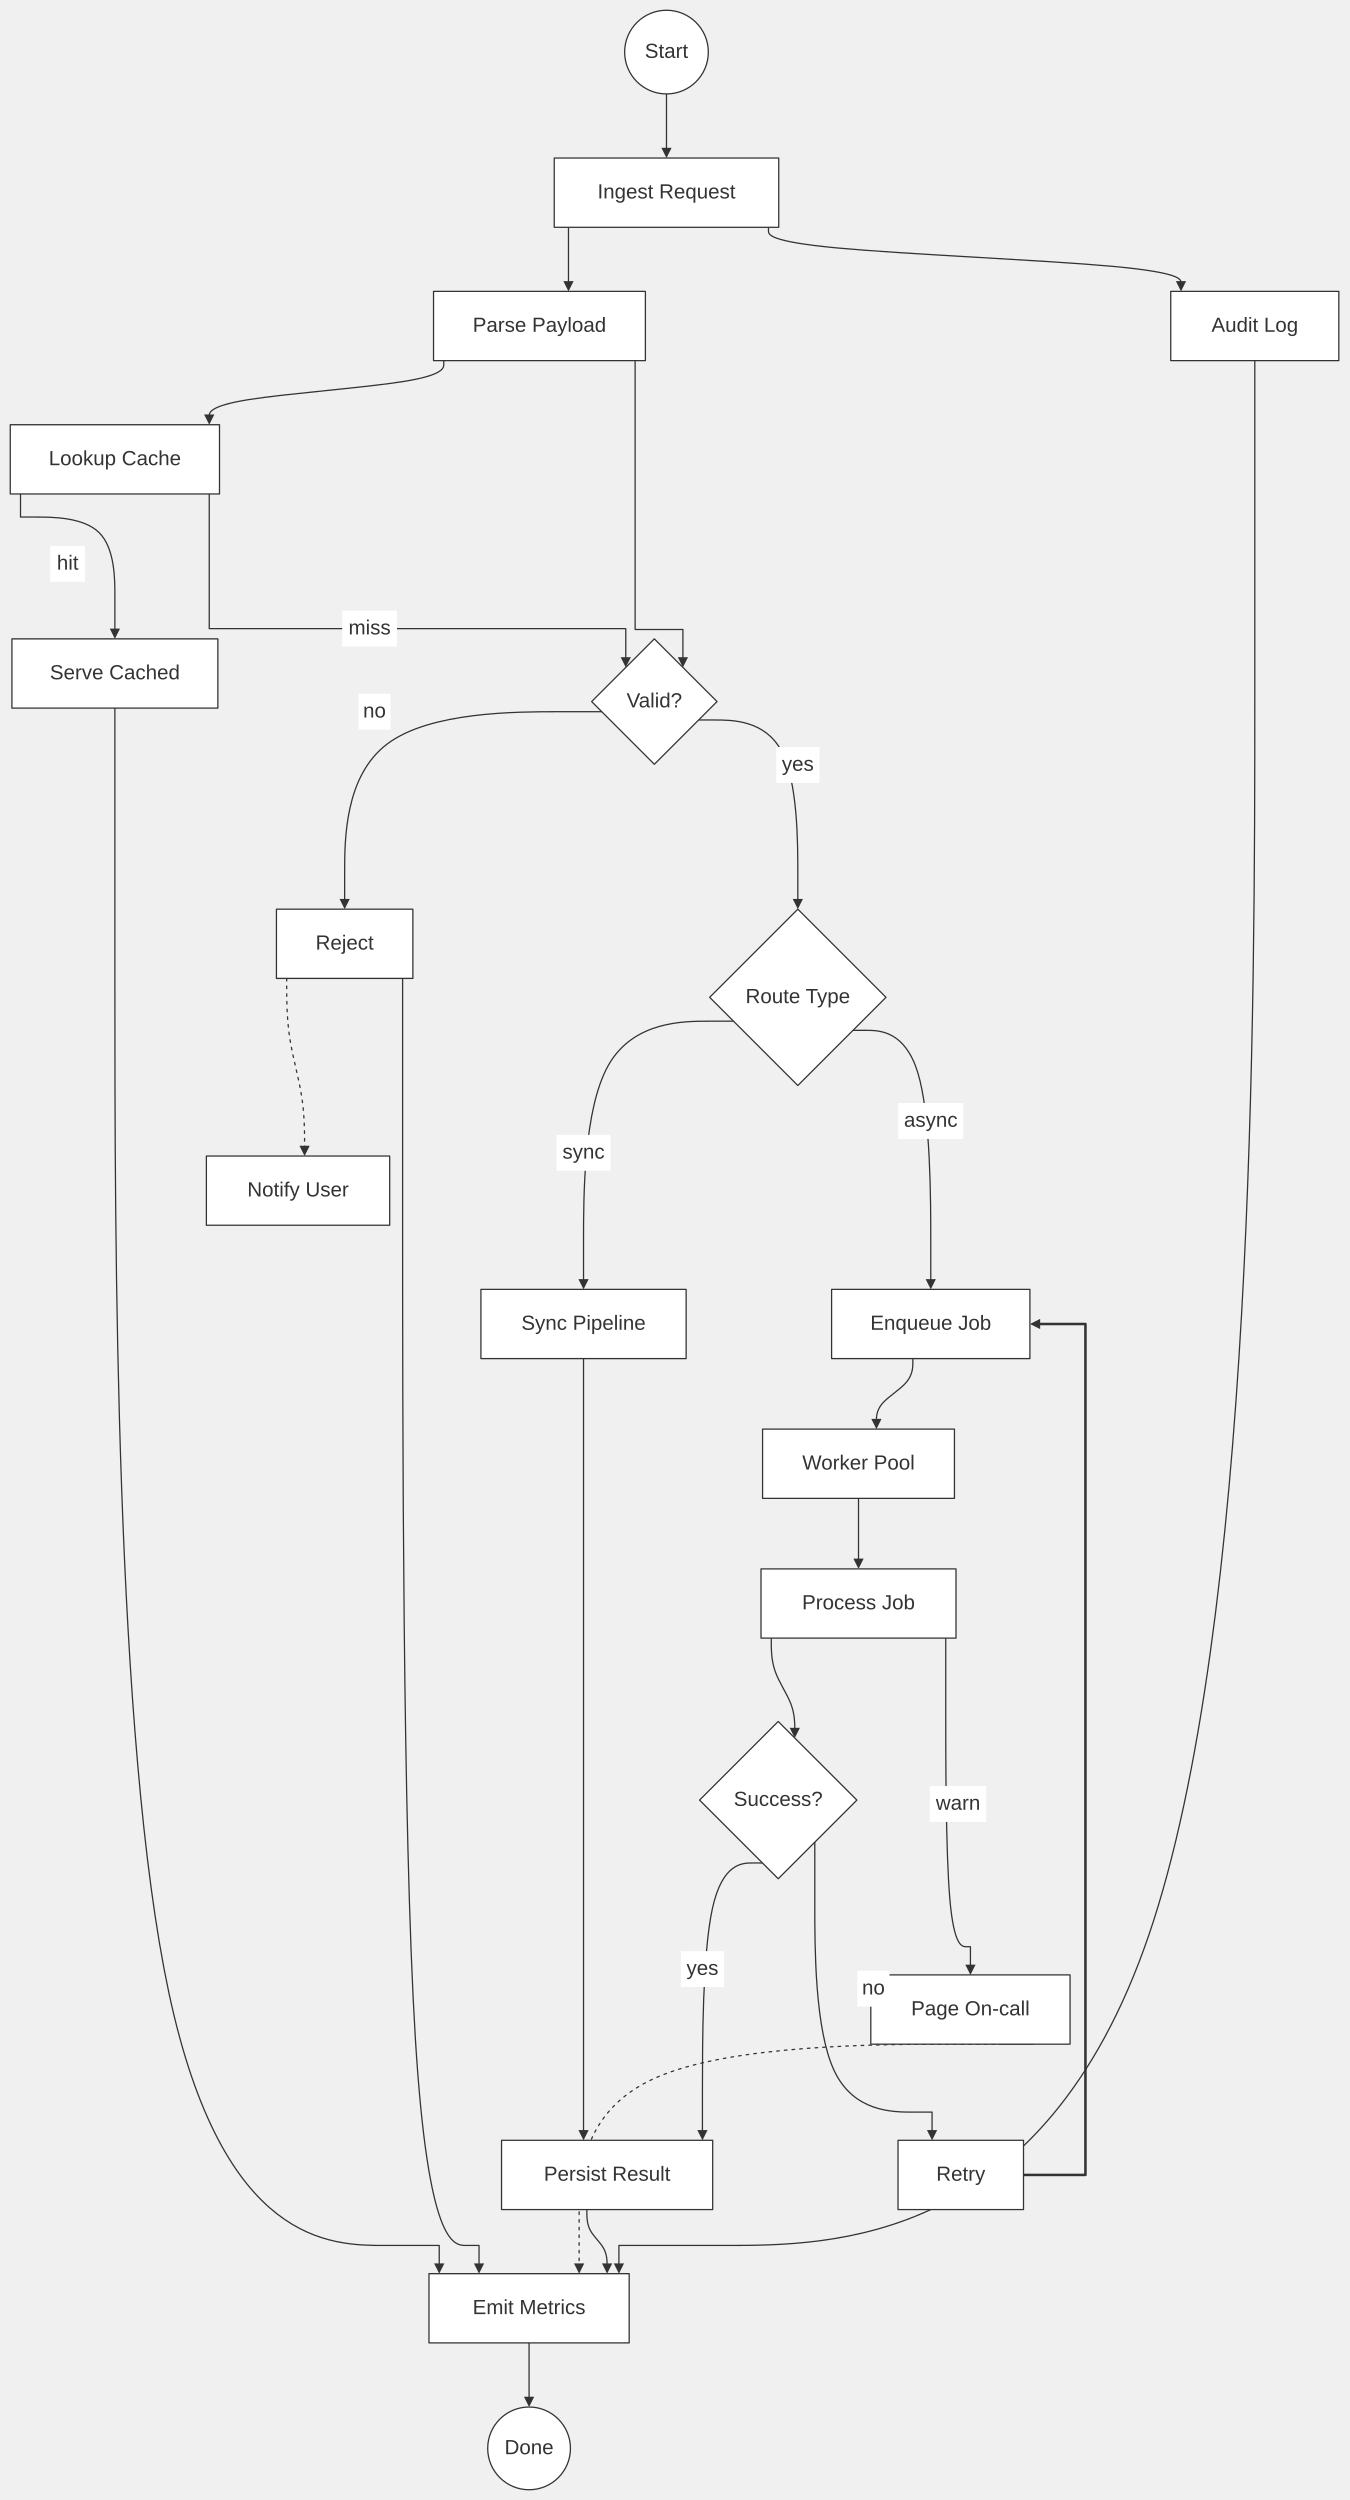
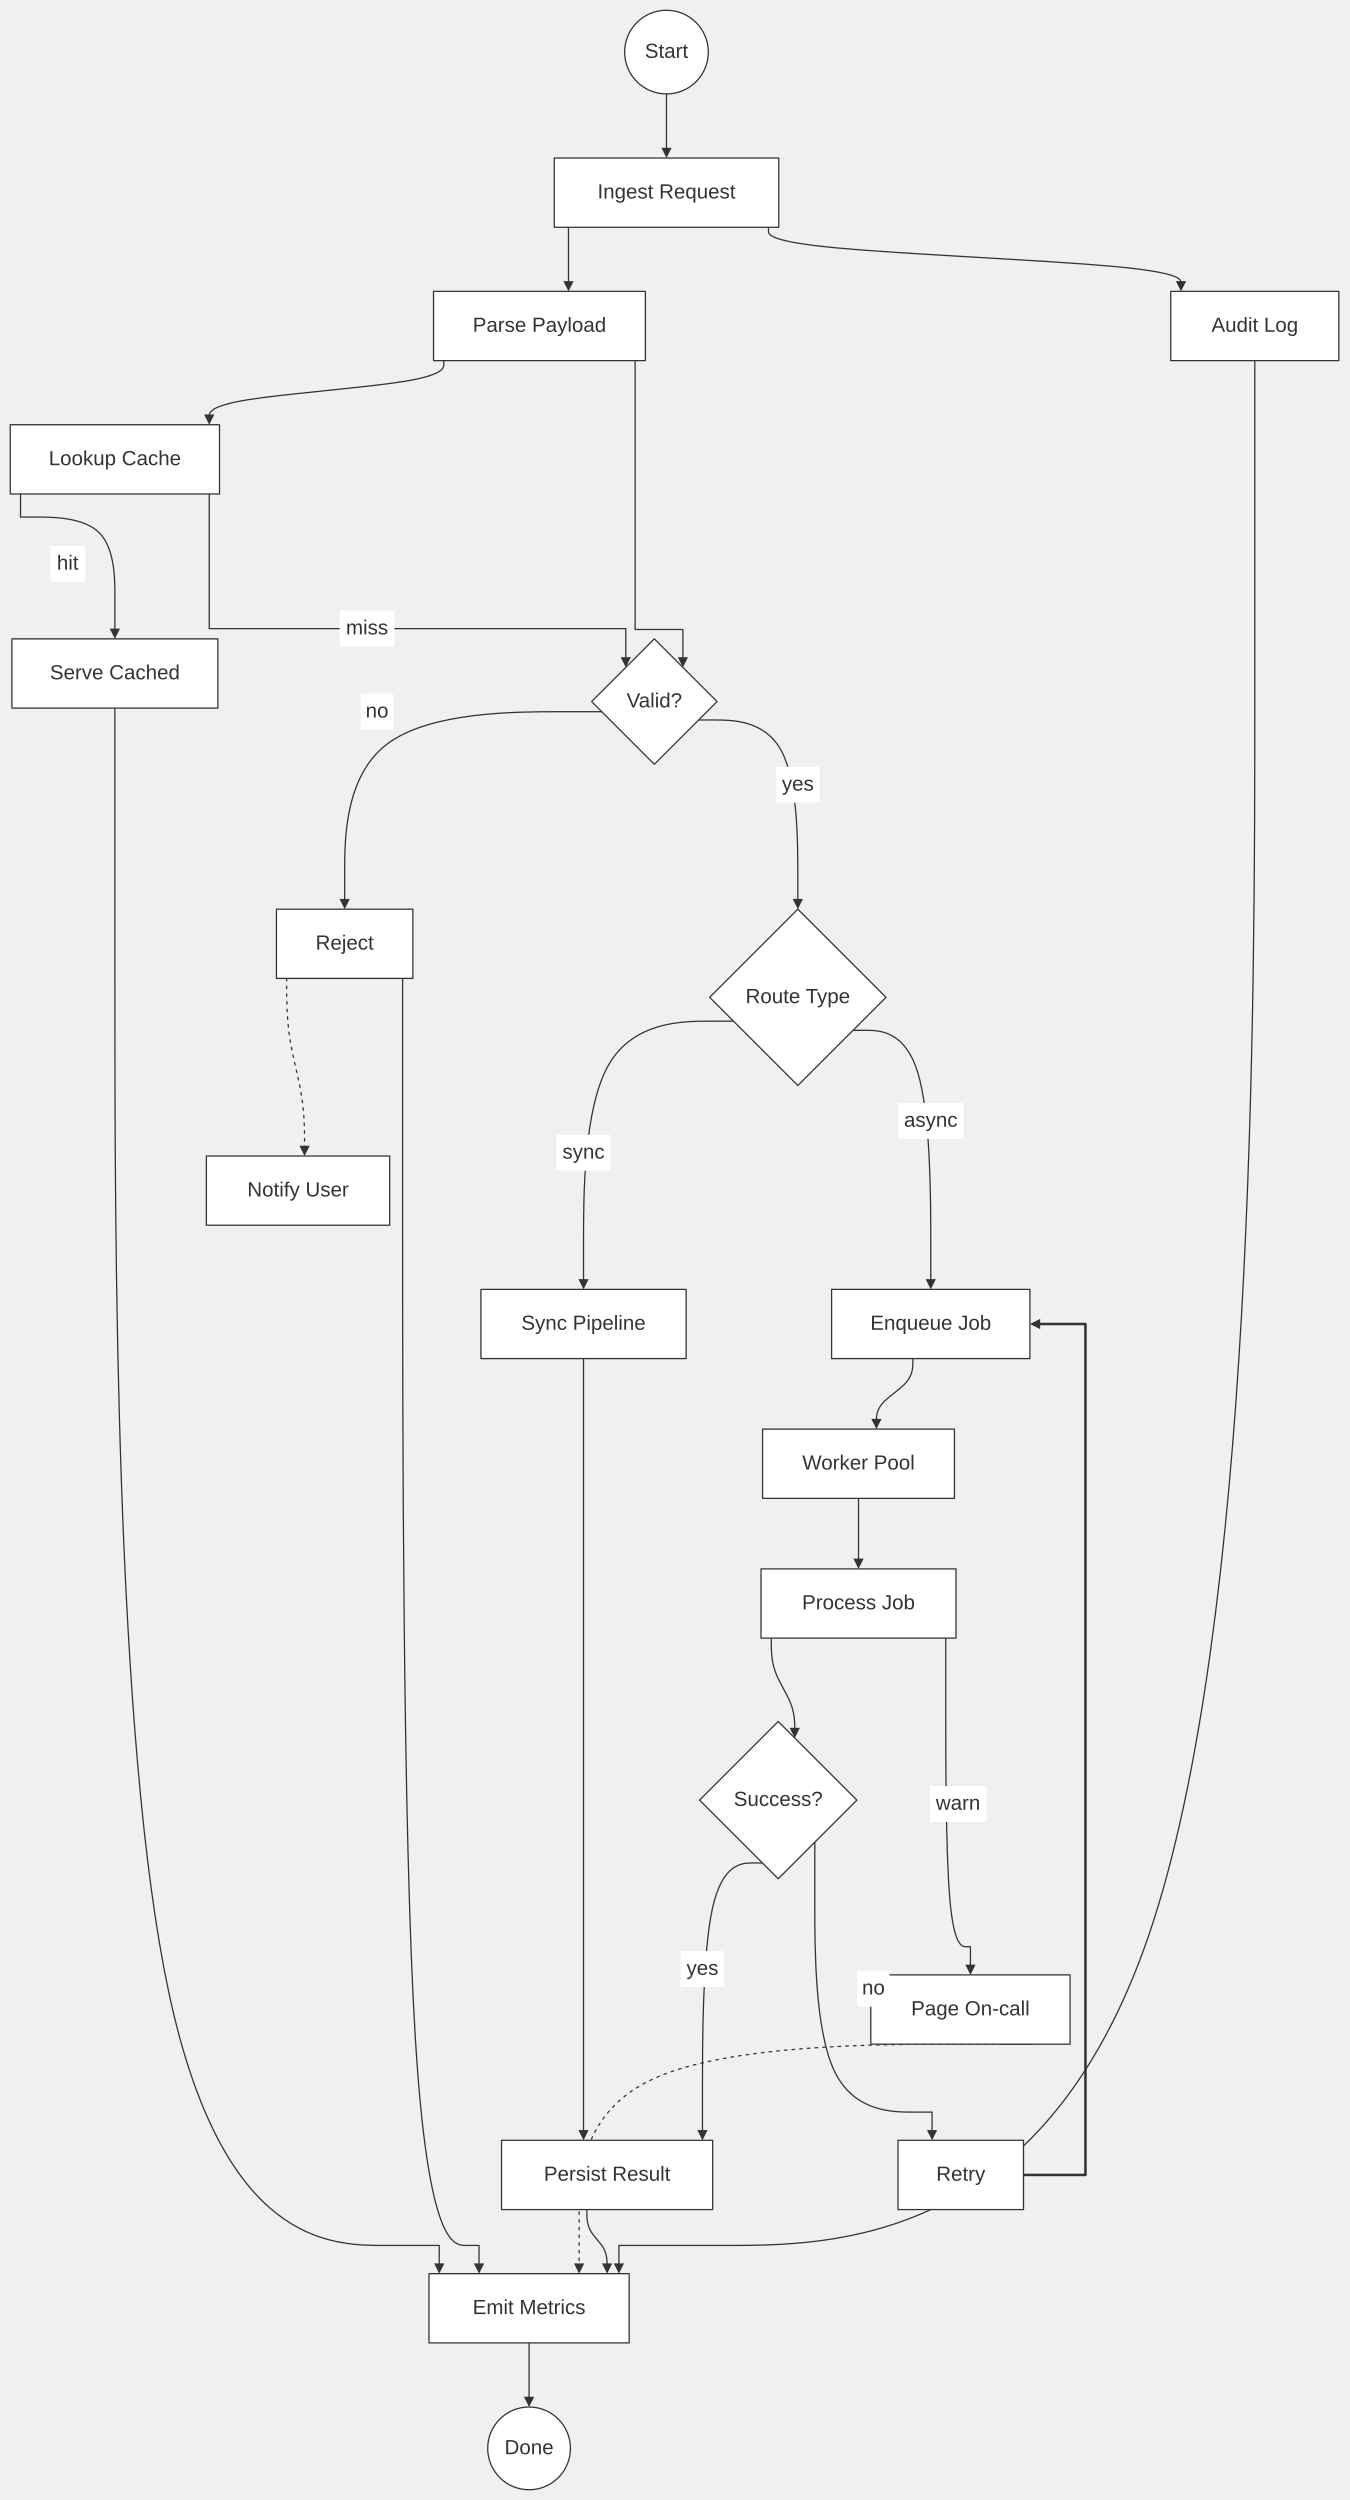
<svg xmlns="http://www.w3.org/2000/svg" width="100%" viewBox="0 0 1052.17 1949.78" style="max-width: 1052.17px; background-color: transparent;" font-family="&quot;trebuchet ms&quot;, verdana, arial, sans-serif" font-size="16.00">
  <defs>
    <marker id="arrowhead" viewBox="0 0 10.00 10.00" refX="5.00" refY="5.00" markerWidth="8.00" markerHeight="8.00" orient="auto-start-reverse" markerUnits="userSpaceOnUse">
      <path d="M 0 0 L 10.00 5.00 L 0 10.00 z" fill="#333" />
    </marker>
  </defs>
  <g transform="translate(0.00,0.00)">
    <g class="edgePaths">
      <path d="M519.80,73.26 L519.80,76.04 C519.80,78.82 519.80,84.38 519.80,89.38 C519.80,94.38 519.80,98.82 519.80,103.71 C519.80,108.60 519.80,113.93 519.80,116.60 L519.80,119.26" stroke="#333" stroke-width="1.00" fill="none" stroke-linecap="round" stroke-linejoin="round" marker-end="url(#arrowhead)" />
      <path d="M443.36,177.26 L443.36,180.04 C443.36,182.82 443.36,188.38 443.36,193.38 C443.36,198.38 443.36,202.82 443.36,207.71 C443.36,212.60 443.36,217.93 443.36,220.60 L443.36,223.26" stroke="#333" stroke-width="1.00" fill="none" stroke-linecap="round" stroke-linejoin="round" marker-end="url(#arrowhead)" />
      <path d="M495.34,281.26 L495.34,490.94 L498.45,490.94 C501.55,490.94 507.76,490.94 513.97,490.94 C520.18,490.94 526.39,490.94 529.49,490.94 L532.60,490.94 L532.60,516.54" stroke="#333" stroke-width="1.00" fill="none" stroke-linecap="round" stroke-linejoin="round" marker-end="url(#arrowhead)" />
      <path d="M469.33,555.07 L435.90,555.07 C402.48,555.07 335.64,555.07 302.22,580.07 C268.80,605.07 268.80,655.07 268.80,680.07 L268.80,705.07" stroke="#333" stroke-width="1.00" fill="none" stroke-linecap="round" stroke-linejoin="round" marker-end="url(#arrowhead)" />
      <path d="M223.60,763.07 L223.60,770.76 C223.60,778.46 223.60,793.85 225.92,809.24 C228.24,824.63 232.89,840.02 235.21,854.75 C237.54,869.47 237.54,883.53 237.54,890.56 L237.54,897.59" stroke="#333" stroke-width="1.00" fill="none" stroke-linecap="round" stroke-linejoin="round" stroke-dasharray="2.00,4.00" marker-end="url(#arrowhead)" />
      <path d="M314.00,763.07 L314.00,781.07 L314.00,942.76 C314.00,1104.46 314.00,1427.86 323.93,1589.56 C333.86,1751.26 353.73,1751.26 363.66,1751.26 L373.60,1751.26 L373.60,1769.26" stroke="#333" stroke-width="1.00" fill="none" stroke-linecap="round" stroke-linejoin="round" marker-end="url(#arrowhead)" />
      <path d="M544.86,561.53 L557.75,561.53 C570.65,561.53 596.44,561.53 609.34,585.45 C622.23,609.38 622.23,657.22 622.23,681.14 L622.23,705.07" stroke="#333" stroke-width="1.00" fill="none" stroke-linecap="round" stroke-linejoin="round" marker-end="url(#arrowhead)" />
      <path d="M572.09,796.44 L552.59,796.44 C533.09,796.44 494.09,796.44 474.60,830.63 C455.10,864.82 455.10,933.20 455.10,967.39 L455.10,1001.59" stroke="#333" stroke-width="1.00" fill="none" stroke-linecap="round" stroke-linejoin="round" marker-end="url(#arrowhead)" />
      <path d="M665.25,803.57 L675.36,803.57 C685.47,803.57 705.69,803.57 715.80,836.57 C725.91,869.57 725.91,935.58 725.91,968.58 L725.91,1001.59" stroke="#333" stroke-width="1.00" fill="none" stroke-linecap="round" stroke-linejoin="round" marker-end="url(#arrowhead)" />
      <path d="M711.95,1059.59 L711.95,1062.64 C711.95,1065.70 711.95,1071.81 707.21,1077.64 C702.47,1083.47 692.99,1089.03 688.25,1094.47 C683.52,1099.92 683.52,1105.25 683.52,1107.92 L683.52,1110.59" stroke="#333" stroke-width="1.00" fill="none" stroke-linecap="round" stroke-linejoin="round" marker-end="url(#arrowhead)" />
      <path d="M669.56,1168.59 L669.56,1171.64 C669.56,1174.70 669.56,1180.81 669.56,1186.64 C669.56,1192.47 669.56,1198.03 669.56,1203.47 C669.56,1208.92 669.56,1214.25 669.56,1216.92 L669.56,1219.59" stroke="#333" stroke-width="1.00" fill="none" stroke-linecap="round" stroke-linejoin="round" marker-end="url(#arrowhead)" />
      <path d="M601.53,1277.59 L601.53,1281.91 C601.53,1286.24 601.53,1294.90 604.58,1303.56 C607.64,1312.22 613.75,1320.88 616.81,1328.87 C619.86,1336.86 619.86,1344.18 619.86,1347.85 L619.86,1351.51" stroke="#333" stroke-width="1.00" fill="none" stroke-linecap="round" stroke-linejoin="round" marker-end="url(#arrowhead)" />
      <path d="M635.47,1436.73 L635.47,1454.73 L635.47,1486.82 C635.47,1518.91 635.47,1583.08 650.71,1615.17 C665.95,1647.26 696.44,1647.26 711.68,1647.26 L726.93,1647.26 L726.93,1665.26" stroke="#333" stroke-width="1.00" fill="none" stroke-linecap="round" stroke-linejoin="round" marker-end="url(#arrowhead)" />
      <path d="M798.24,1696.26 L846.55,1696.26 L846.55,1640.95 C846.55,1585.65 846.55,1475.03 846.55,1364.42 C846.55,1253.81 846.55,1143.20 846.55,1087.89 L846.55,1032.59 L807.24,1032.59" stroke="#333" stroke-width="2.00" fill="none" stroke-linecap="round" stroke-linejoin="round" marker-end="url(#arrowhead)" />
      <path d="M594.64,1452.96 L586.84,1452.96 C579.04,1452.96 563.44,1452.96 555.64,1488.35 C547.84,1523.73 547.84,1594.49 547.84,1629.88 L547.84,1665.26" stroke="#333" stroke-width="1.00" fill="none" stroke-linecap="round" stroke-linejoin="round" marker-end="url(#arrowhead)" />
      <path d="M455.10,1059.59 L455.10,1262.81 L455.10,1279.74 C455.10,1296.68 455.10,1330.55 455.10,1364.42 C455.10,1398.29 455.10,1432.16 455.10,1449.10 L455.10,1466.03 L455.10,1665.26" stroke="#333" stroke-width="1.00" fill="none" stroke-linecap="round" stroke-linejoin="round" marker-end="url(#arrowhead)" />
      <path d="M457.70,1723.26 L457.70,1726.04 C457.70,1728.81 457.70,1734.37 460.33,1739.37 C462.97,1744.37 468.23,1748.81 470.87,1753.70 C473.50,1758.59 473.50,1763.92 473.50,1766.59 L473.50,1769.26" stroke="#333" stroke-width="1.00" fill="none" stroke-linecap="round" stroke-linejoin="round" marker-end="url(#arrowhead)" />
      <path d="M346.11,281.26 L346.11,284.04 C346.11,286.82 346.11,292.38 315.62,297.38 C285.14,302.38 224.16,306.82 193.68,311.71 C163.19,316.60 163.19,321.93 163.19,324.60 L163.19,327.26" stroke="#333" stroke-width="1.00" fill="none" stroke-linecap="round" stroke-linejoin="round" marker-end="url(#arrowhead)" />
      <path d="M16.00,385.26 L16.00,403.26 L28.27,403.26 C40.53,403.26 65.06,403.26 77.33,415.43 C89.60,427.60 89.60,451.93 89.60,464.10 L89.60,476.26 L89.60,494.26" stroke="#333" stroke-width="1.00" fill="none" stroke-linecap="round" stroke-linejoin="round" marker-end="url(#arrowhead)" />
      <path d="M89.60,552.26 L89.60,570.26 L89.60,767.10 C89.60,963.93 89.60,1357.59 131.76,1554.43 C173.92,1751.26 258.24,1751.26 300.40,1751.26 L342.56,1751.26 L342.56,1769.26" stroke="#333" stroke-width="1.00" fill="none" stroke-linecap="round" stroke-linejoin="round" marker-end="url(#arrowhead)" />
      <path d="M163.19,385.26 L163.19,490.26 L190.27,490.26 C217.34,490.26 271.48,490.26 325.62,490.26 C379.77,490.26 433.91,490.26 460.98,490.26 L488.05,490.26 L488.05,516.54" stroke="#333" stroke-width="1.00" fill="none" stroke-linecap="round" stroke-linejoin="round" marker-end="url(#arrowhead)" />
      <path d="M599.34,177.26 L599.34,180.04 C599.34,182.82 599.34,188.38 652.96,193.38 C706.59,198.38 813.84,202.82 867.46,207.71 C921.08,212.60 921.08,217.93 921.08,220.60 L921.08,223.26" stroke="#333" stroke-width="1.00" fill="none" stroke-linecap="round" stroke-linejoin="round" marker-end="url(#arrowhead)" />
      <path d="M978.63,281.26 L978.63,299.26 L978.63,541.26 C978.63,783.26 978.63,1267.26 895.97,1509.26 C813.32,1751.26 648.01,1751.26 565.36,1751.26 L482.70,1751.26 L482.70,1769.26" stroke="#333" stroke-width="1.00" fill="none" stroke-linecap="round" stroke-linejoin="round" marker-end="url(#arrowhead)" />
      <path d="M737.59,1277.59 L737.59,1295.59 L737.59,1332.70 C737.59,1369.81 737.59,1444.03 740.80,1481.15 C744.01,1518.26 750.43,1518.26 753.64,1518.26 L756.85,1518.26 L756.85,1536.26" stroke="#333" stroke-width="1.00" fill="none" stroke-linecap="round" stroke-linejoin="round" marker-end="url(#arrowhead)" />
      <path d="M782.87,1594.26 L806.24,1594.26 L747.14,1594.26 C688.05,1594.26 569.86,1594.26 510.76,1620.76 C451.67,1647.26 451.67,1700.26 451.67,1726.76 L451.67,1753.26 L451.67,1769.26" stroke="#333" stroke-width="1.00" fill="none" stroke-linecap="round" stroke-linejoin="round" stroke-dasharray="2.00,4.00" marker-end="url(#arrowhead)" />
      <path d="M412.63,1827.26 L412.63,1830.04 C412.63,1832.81 412.63,1838.37 412.63,1843.37 C412.63,1848.37 412.63,1852.81 412.63,1857.70 C412.63,1862.59 412.63,1867.92 412.63,1870.59 L412.63,1873.26" stroke="#333" stroke-width="1.00" fill="none" stroke-linecap="round" stroke-linejoin="round" marker-end="url(#arrowhead)" />
    </g>
    <g class="nodes">
      <ellipse cx="412.63" cy="1909.52" rx="32.26" ry="32.26" fill="white" stroke="#333" stroke-width="1.00" stroke-linejoin="round" />
      <text x="412.63" y="1909.52" text-anchor="middle" dominant-baseline="middle" fill="#333">Done</text>
      <rect x="679.15" y="1540.26" width="155.40" height="54.00" fill="white" stroke="#333" stroke-width="1.00" stroke-linejoin="round" />
      <text x="756.85" y="1567.26" text-anchor="middle" dominant-baseline="middle" fill="#333">Page On-call</text>
      <rect x="913.08" y="227.26" width="131.08" height="54.00" fill="white" stroke="#333" stroke-width="1.00" stroke-linejoin="round" />
      <text x="978.63" y="254.26" text-anchor="middle" dominant-baseline="middle" fill="#333">Audit Log</text>
      <rect x="8.00" y="331.26" width="163.19" height="54.00" fill="white" stroke="#333" stroke-width="1.00" stroke-linejoin="round" />
      <text x="89.60" y="358.26" text-anchor="middle" dominant-baseline="middle" fill="#333">Lookup Cache</text>
      <rect x="9.30" y="498.26" width="160.60" height="54.00" fill="white" stroke="#333" stroke-width="1.00" stroke-linejoin="round" />
      <text x="89.60" y="525.26" text-anchor="middle" dominant-baseline="middle" fill="#333">Serve Cached</text>
      <rect x="432.27" y="123.26" width="175.07" height="54.00" fill="white" stroke="#333" stroke-width="1.00" stroke-linejoin="round" />
      <text x="519.80" y="150.26" text-anchor="middle" dominant-baseline="middle" fill="#333">Ingest Request</text>
      <rect x="334.56" y="1773.26" width="156.14" height="54.00" fill="white" stroke="#333" stroke-width="1.00" stroke-linejoin="round" />
      <text x="412.63" y="1800.26" text-anchor="middle" dominant-baseline="middle" fill="#333">Emit Metrics</text>
      <rect x="160.96" y="901.59" width="142.96" height="54.00" fill="white" stroke="#333" stroke-width="1.00" stroke-linejoin="round" />
      <text x="232.44" y="928.59" text-anchor="middle" dominant-baseline="middle" fill="#333">Notify User</text>
      <rect x="338.11" y="227.26" width="165.24" height="54.00" fill="white" stroke="#333" stroke-width="1.00" stroke-linejoin="round" />
      <text x="420.72" y="254.26" text-anchor="middle" dominant-baseline="middle" fill="#333">Parse Payload</text>
      <rect x="391.16" y="1669.26" width="164.68" height="54.00" fill="white" stroke="#333" stroke-width="1.00" stroke-linejoin="round" />
      <text x="473.50" y="1696.26" text-anchor="middle" dominant-baseline="middle" fill="#333">Persist Result</text>
      <rect x="593.53" y="1223.59" width="152.06" height="54.00" fill="white" stroke="#333" stroke-width="1.00" stroke-linejoin="round" />
      <text x="669.56" y="1250.59" text-anchor="middle" dominant-baseline="middle" fill="#333">Process Job</text>
      <rect x="648.58" y="1005.59" width="154.66" height="54.00" fill="white" stroke="#333" stroke-width="1.00" stroke-linejoin="round" />
      <text x="725.91" y="1032.59" text-anchor="middle" dominant-baseline="middle" fill="#333">Enqueue Job</text>
      <rect x="215.60" y="709.07" width="106.40" height="54.00" fill="white" stroke="#333" stroke-width="1.00" stroke-linejoin="round" />
      <text x="268.80" y="736.07" text-anchor="middle" dominant-baseline="middle" fill="#333">Reject</text>
      <rect x="700.38" y="1669.26" width="97.86" height="54.00" fill="white" stroke="#333" stroke-width="1.00" stroke-linejoin="round" />
      <text x="749.31" y="1696.26" text-anchor="middle" dominant-baseline="middle" fill="#333">Retry</text>
      <polygon points="622.23,709.07 690.99,777.83 622.23,846.59 553.47,777.83" fill="white" stroke="#333" stroke-width="1.00" stroke-linejoin="round" />
      <text x="622.23" y="777.83" text-anchor="middle" dominant-baseline="middle" fill="#333">Route Type</text>
      <ellipse cx="519.80" cy="40.63" rx="32.63" ry="32.63" fill="white" stroke="#333" stroke-width="1.00" stroke-linejoin="round" />
      <text x="519.80" y="40.63" text-anchor="middle" dominant-baseline="middle" fill="#333">Start</text>
      <polygon points="606.94,1342.59 668.28,1403.92 606.94,1465.26 545.60,1403.92" fill="white" stroke="#333" stroke-width="1.00" stroke-linejoin="round" />
      <text x="606.94" y="1403.92" text-anchor="middle" dominant-baseline="middle" fill="#333">Success?</text>
      <rect x="375.08" y="1005.59" width="160.04" height="54.00" fill="white" stroke="#333" stroke-width="1.00" stroke-linejoin="round" />
      <text x="455.10" y="1032.59" text-anchor="middle" dominant-baseline="middle" fill="#333">Sync Pipeline</text>
      <polygon points="510.32,498.26 559.22,547.16 510.32,596.07 461.42,547.16" fill="white" stroke="#333" stroke-width="1.00" stroke-linejoin="round" />
      <text x="510.32" y="547.16" text-anchor="middle" dominant-baseline="middle" fill="#333">Valid?</text>
      <rect x="594.74" y="1114.59" width="149.64" height="54.00" fill="white" stroke="#333" stroke-width="1.00" stroke-linejoin="round" />
      <text x="669.56" y="1141.59" text-anchor="middle" dominant-baseline="middle" fill="#333">Worker Pool</text>
    </g>
    <g class="edgeLabels">
-       <rect x="279.52" y="541.07" width="25.08" height="28.00" fill="white" />
-       <text x="292.06" y="555.07" text-anchor="middle" dominant-baseline="middle" fill="#333">no</text>
-       <rect x="605.43" y="582.61" width="33.61" height="28.00" fill="white" />
-       <text x="622.23" y="596.61" text-anchor="middle" dominant-baseline="middle" fill="#333">yes</text>
+       <rect x="281.52" y="541.07" width="25.08" height="28.00" fill="white" />
+       <text x="294.06" y="555.07" text-anchor="middle" dominant-baseline="middle" fill="#333">no</text>
+       <rect x="605.43" y="598.07" width="33.61" height="28.00" fill="white" />
+       <text x="622.23" y="612.07" text-anchor="middle" dominant-baseline="middle" fill="#333">yes</text>
      <rect x="434.02" y="885.09" width="42.15" height="28.00" fill="white" />
      <text x="455.10" y="899.09" text-anchor="middle" dominant-baseline="middle" fill="#333">sync</text>
      <rect x="700.56" y="860.25" width="50.69" height="28.00" fill="white" />
      <text x="725.91" y="874.25" text-anchor="middle" dominant-baseline="middle" fill="#333">async</text>
      <rect x="668.66" y="1536.99" width="25.08" height="28.00" fill="white" />
      <text x="681.20" y="1550.99" text-anchor="middle" dominant-baseline="middle" fill="#333">no</text>
      <rect x="531.03" y="1521.71" width="33.61" height="28.00" fill="white" />
      <text x="547.84" y="1535.71" text-anchor="middle" dominant-baseline="middle" fill="#333">yes</text>
      <rect x="39.24" y="425.76" width="27.12" height="28.00" fill="white" />
      <text x="52.80" y="439.76" text-anchor="middle" dominant-baseline="middle" fill="#333">hit</text>
-       <rect x="266.90" y="476.26" width="42.71" height="28.00" fill="white" />
-       <text x="288.26" y="490.26" text-anchor="middle" dominant-baseline="middle" fill="#333">miss</text>
+       <rect x="264.90" y="476.26" width="42.71" height="28.00" fill="white" />
+       <text x="286.26" y="490.26" text-anchor="middle" dominant-baseline="middle" fill="#333">miss</text>
      <rect x="725.21" y="1392.92" width="44.01" height="28.00" fill="white" />
      <text x="747.22" y="1406.92" text-anchor="middle" dominant-baseline="middle" fill="#333">warn</text>
    </g>
  </g>
</svg>
